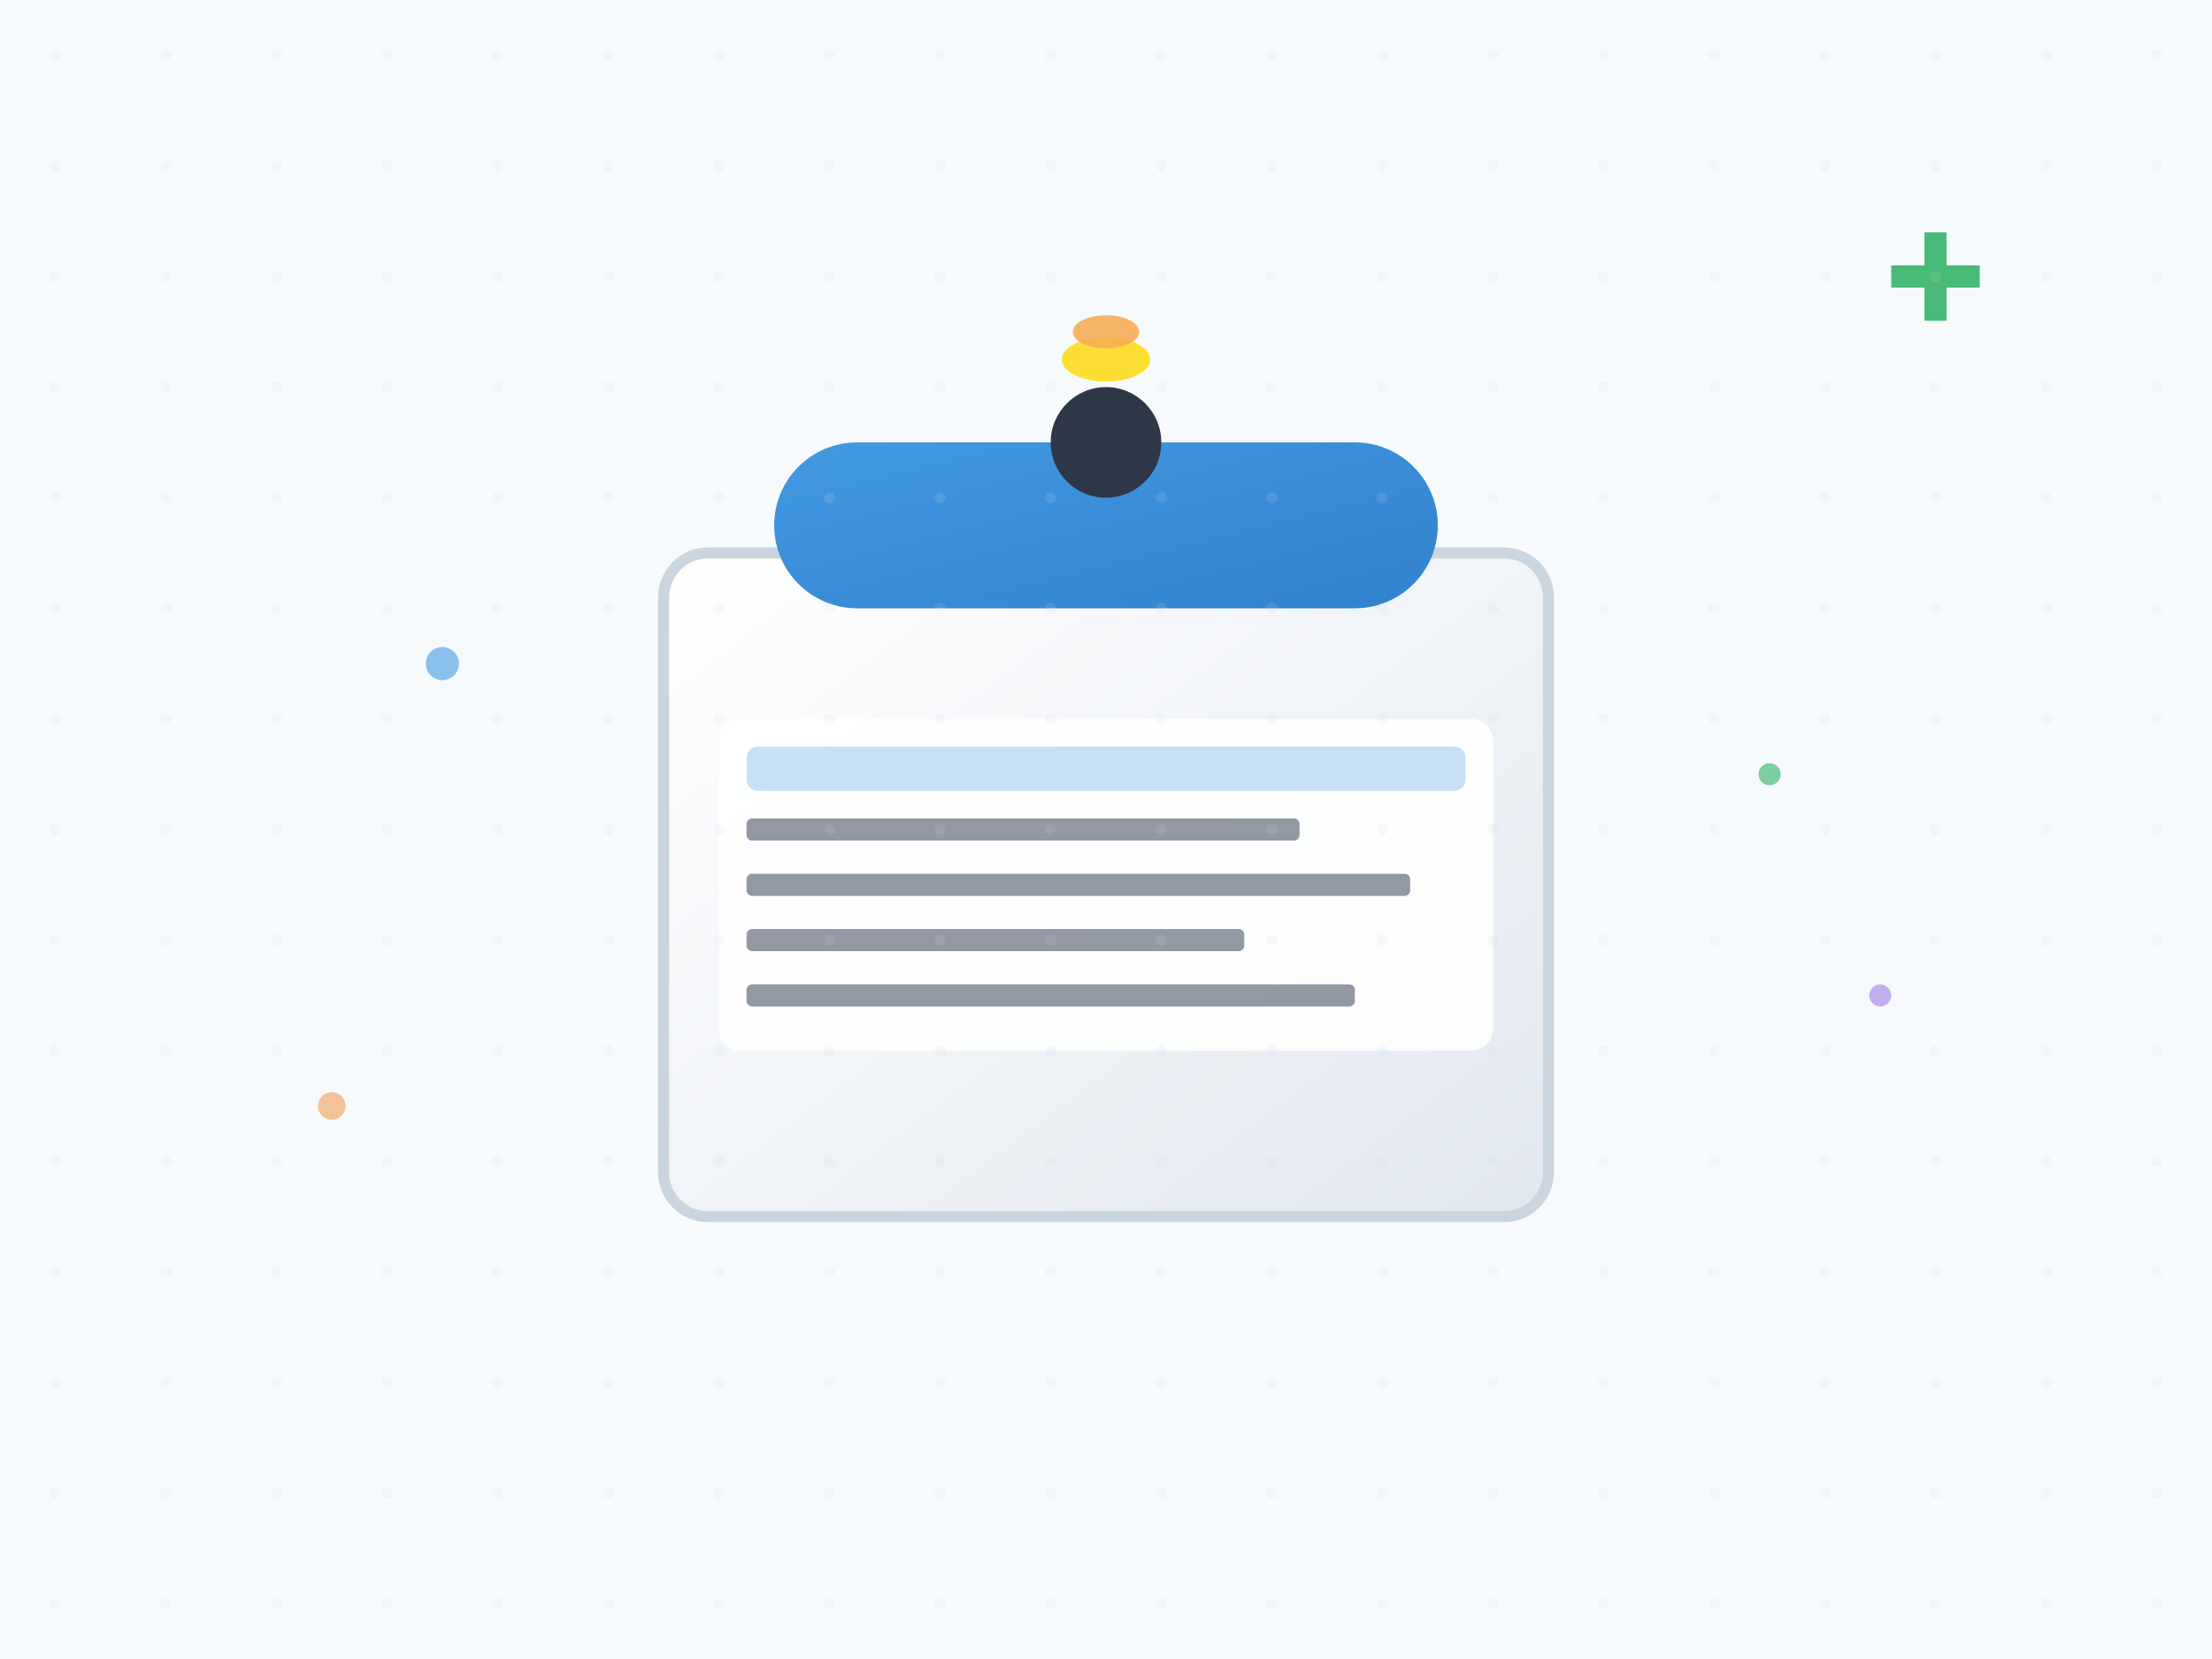
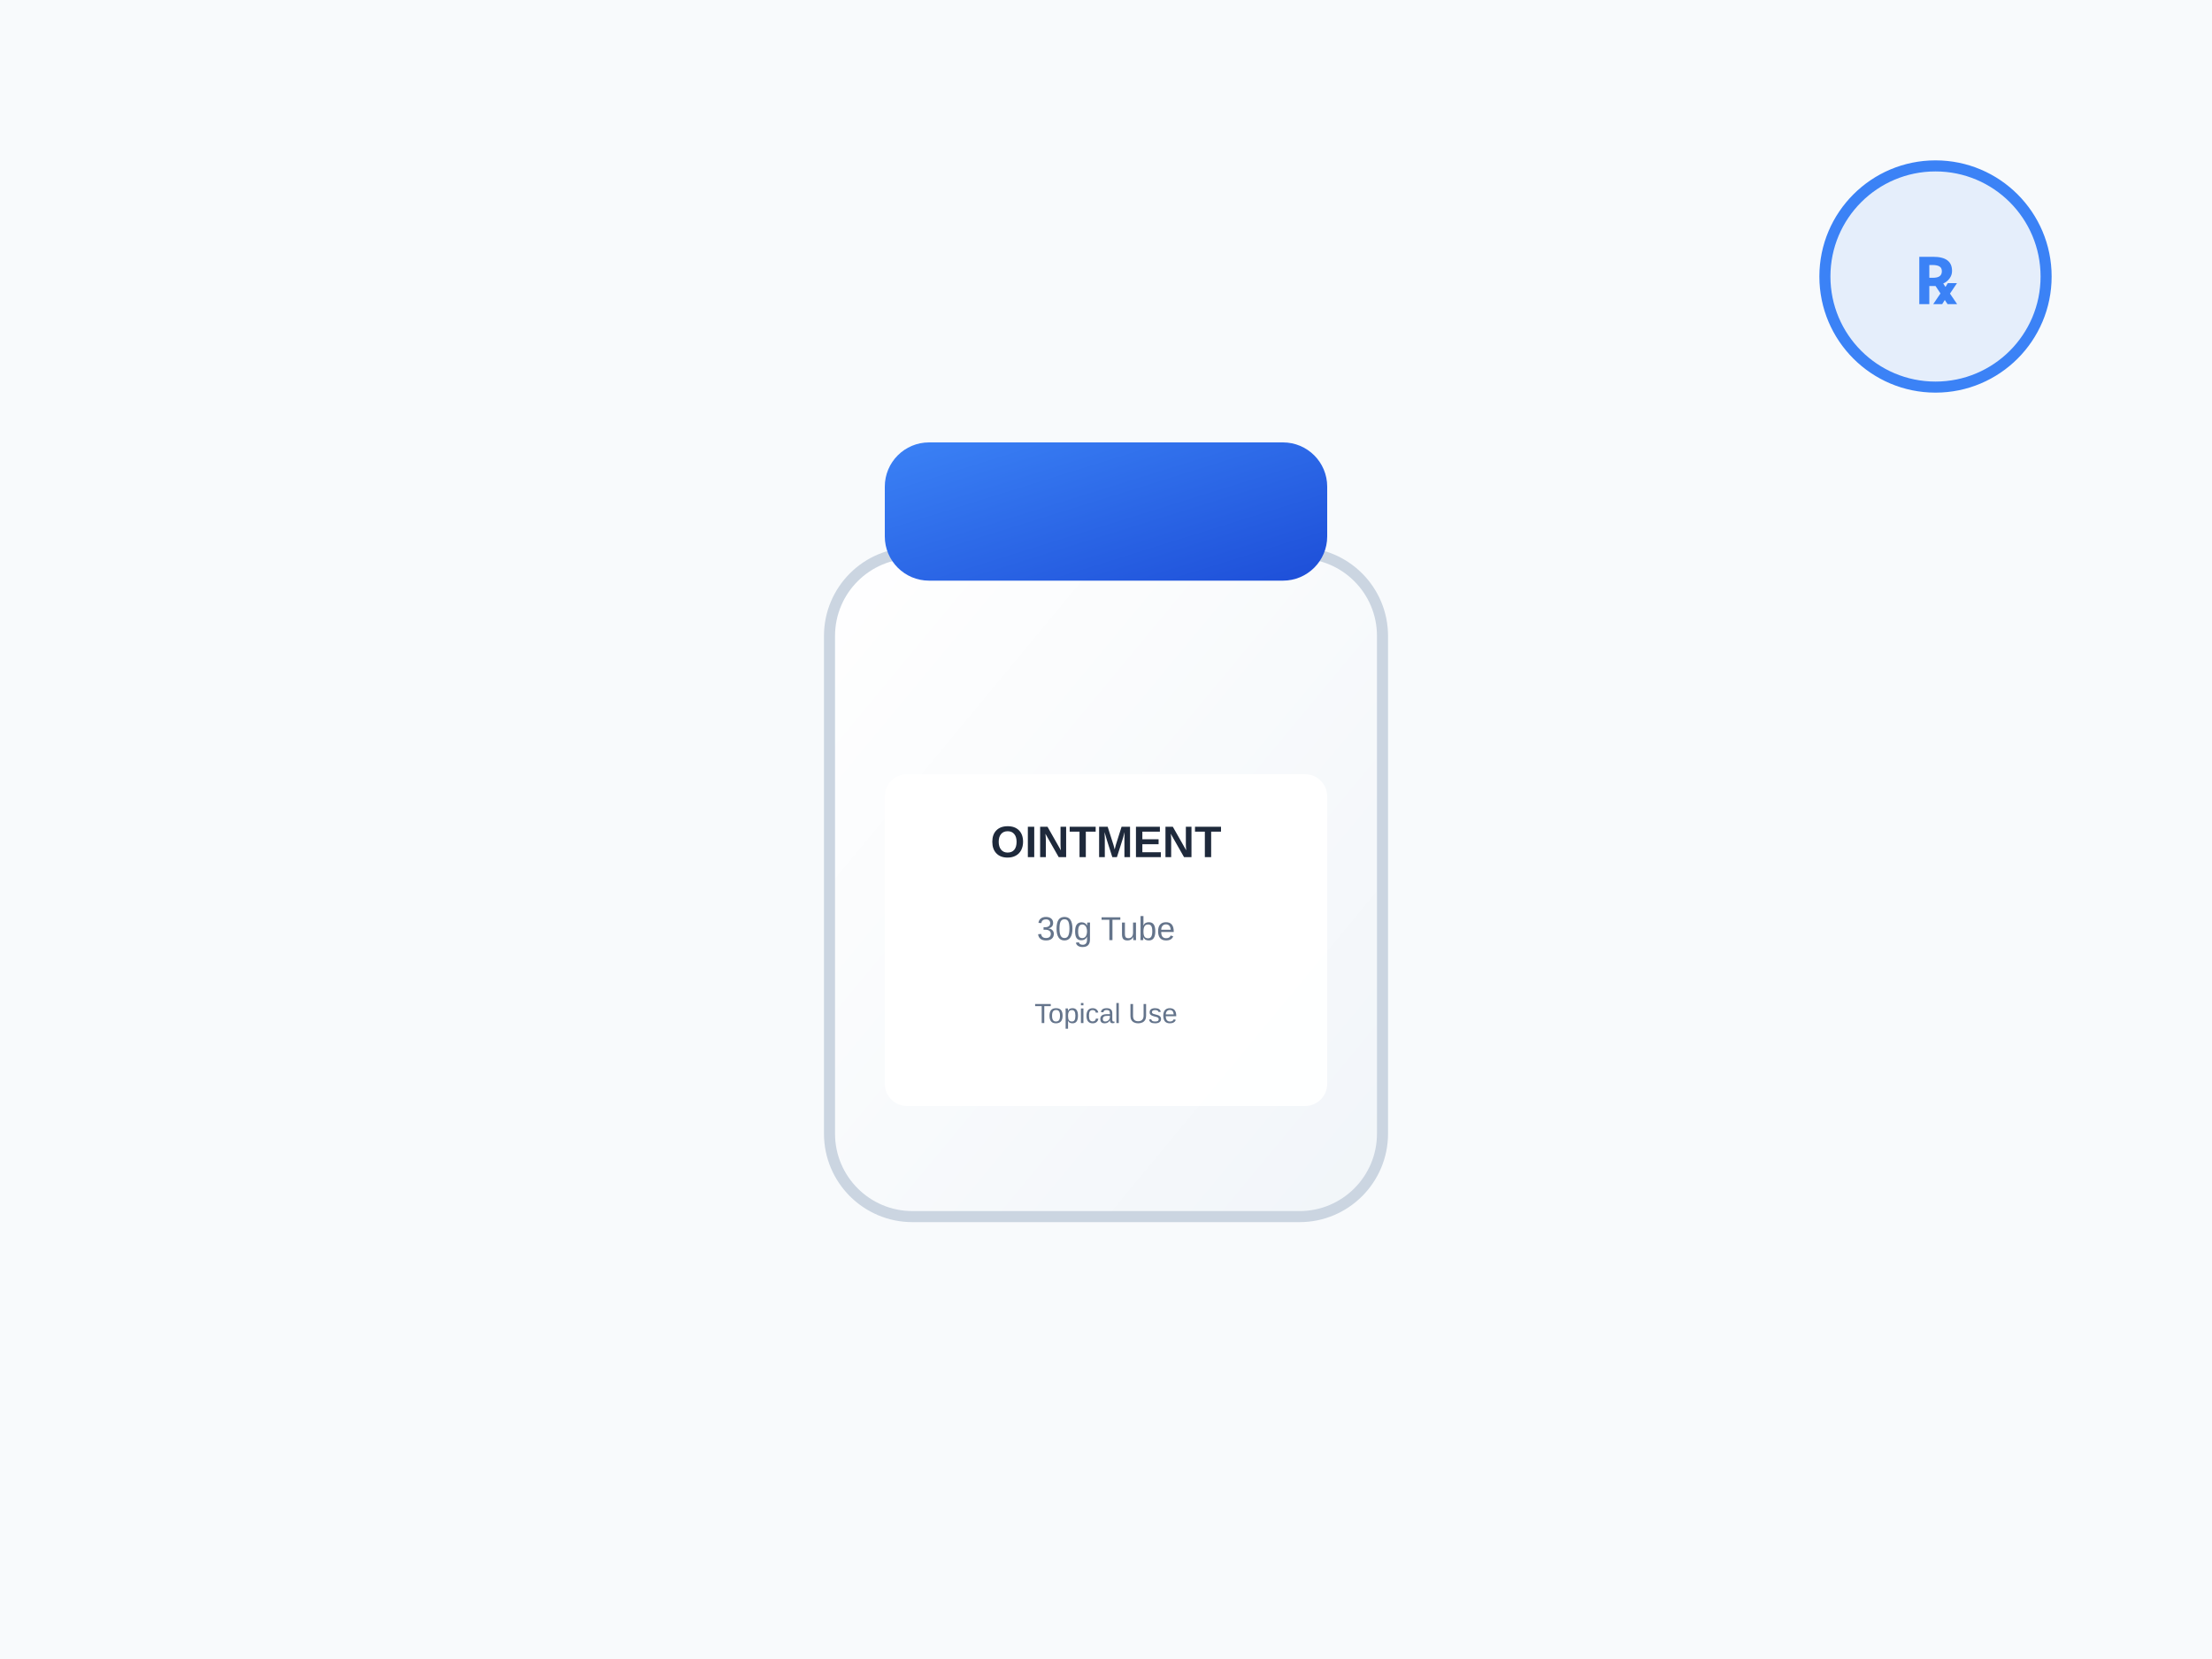
<svg xmlns="http://www.w3.org/2000/svg" viewBox="0 0 400 300">
  <defs>
    <linearGradient id="tubeGradient" x1="0%" y1="0%" x2="100%" y2="100%">
      <stop offset="0%" stop-color="#ffffff" />
-       <stop offset="100%" stop-color="#e2e8f0" />
+       <stop offset="100%" stop-color="#f1f5f9" />
    </linearGradient>
    <linearGradient id="capGradient" x1="0%" y1="0%" x2="100%" y2="100%">
-       <stop offset="0%" stop-color="#4299e1" />
-       <stop offset="100%" stop-color="#3182ce" />
+       <stop offset="0%" stop-color="#3b82f6" />
+       <stop offset="100%" stop-color="#1d4ed8" />
    </linearGradient>
  </defs>
-   <rect width="400" height="300" fill="#f7fafc" />
-   <rect x="120" y="100" width="160" height="120" rx="8" fill="url(#tubeGradient)" stroke="#cbd5e0" stroke-width="2" />
-   <rect x="140" y="80" width="120" height="30" rx="15" fill="url(#capGradient)" />
-   <rect x="190" y="70" width="20" height="20" rx="10" fill="#2d3748" />
-   <rect x="130" y="130" width="140" height="60" fill="white" opacity="0.9" rx="4" />
-   <rect x="135" y="135" width="130" height="8" fill="#4299e1" opacity="0.3" rx="2" />
-   <rect x="135" y="148" width="100" height="4" fill="#4a5568" opacity="0.6" rx="1" />
-   <rect x="135" y="158" width="120" height="4" fill="#4a5568" opacity="0.6" rx="1" />
-   <rect x="135" y="168" width="90" height="4" fill="#4a5568" opacity="0.6" rx="1" />
-   <rect x="135" y="178" width="110" height="4" fill="#4a5568" opacity="0.6" rx="1" />
-   <ellipse cx="200" cy="65" rx="8" ry="4" fill="#ffd700" opacity="0.8" />
-   <ellipse cx="200" cy="60" rx="6" ry="3" fill="#f6ad55" opacity="0.9" />
-   <g transform="translate(350, 50)">
-     <rect x="-8" y="-2" width="16" height="4" fill="#48bb78" />
-     <rect x="-2" y="-8" width="4" height="16" fill="#48bb78" />
-   </g>
-   <circle cx="80" cy="120" r="3" fill="#4299e1" opacity="0.6" />
-   <circle cx="320" cy="140" r="2" fill="#48bb78" opacity="0.7" />
-   <circle cx="60" cy="200" r="2.5" fill="#ed8936" opacity="0.5" />
-   <circle cx="340" cy="180" r="2" fill="#9f7aea" opacity="0.6" />
-   <defs>
-     <pattern id="dots" patternUnits="userSpaceOnUse" width="20" height="20">
-       <circle cx="10" cy="10" r="1" fill="#cbd5e0" opacity="0.3" />
-     </pattern>
-   </defs>
-   <rect width="400" height="300" fill="url(#dots)" opacity="0.5" />
+   <rect width="400" height="300" fill="#f8fafc" />
+   <rect x="150" y="100" width="100" height="120" rx="15" fill="url(#tubeGradient)" stroke="#cbd5e1" stroke-width="2" />
+   <rect x="160" y="80" width="80" height="25" rx="8" fill="url(#capGradient)" />
+   <rect x="160" y="140" width="80" height="60" fill="rgba(255,255,255,0.95)" rx="4" />
+   <text x="200" y="155" text-anchor="middle" fill="#1e293b" font-family="Arial, sans-serif" font-size="8" font-weight="bold">OINTMENT</text>
+   <text x="200" y="170" text-anchor="middle" fill="#64748b" font-family="Arial, sans-serif" font-size="6">30g Tube</text>
+   <text x="200" y="185" text-anchor="middle" fill="#64748b" font-family="Arial, sans-serif" font-size="5">Topical Use</text>
+   <circle cx="350" cy="50" r="20" fill="rgba(59,130,246,0.1)" stroke="#3b82f6" stroke-width="2" />
+   <text x="350" y="55" text-anchor="middle" fill="#3b82f6" font-family="Arial, sans-serif" font-size="12" font-weight="bold">℞</text>
</svg>
